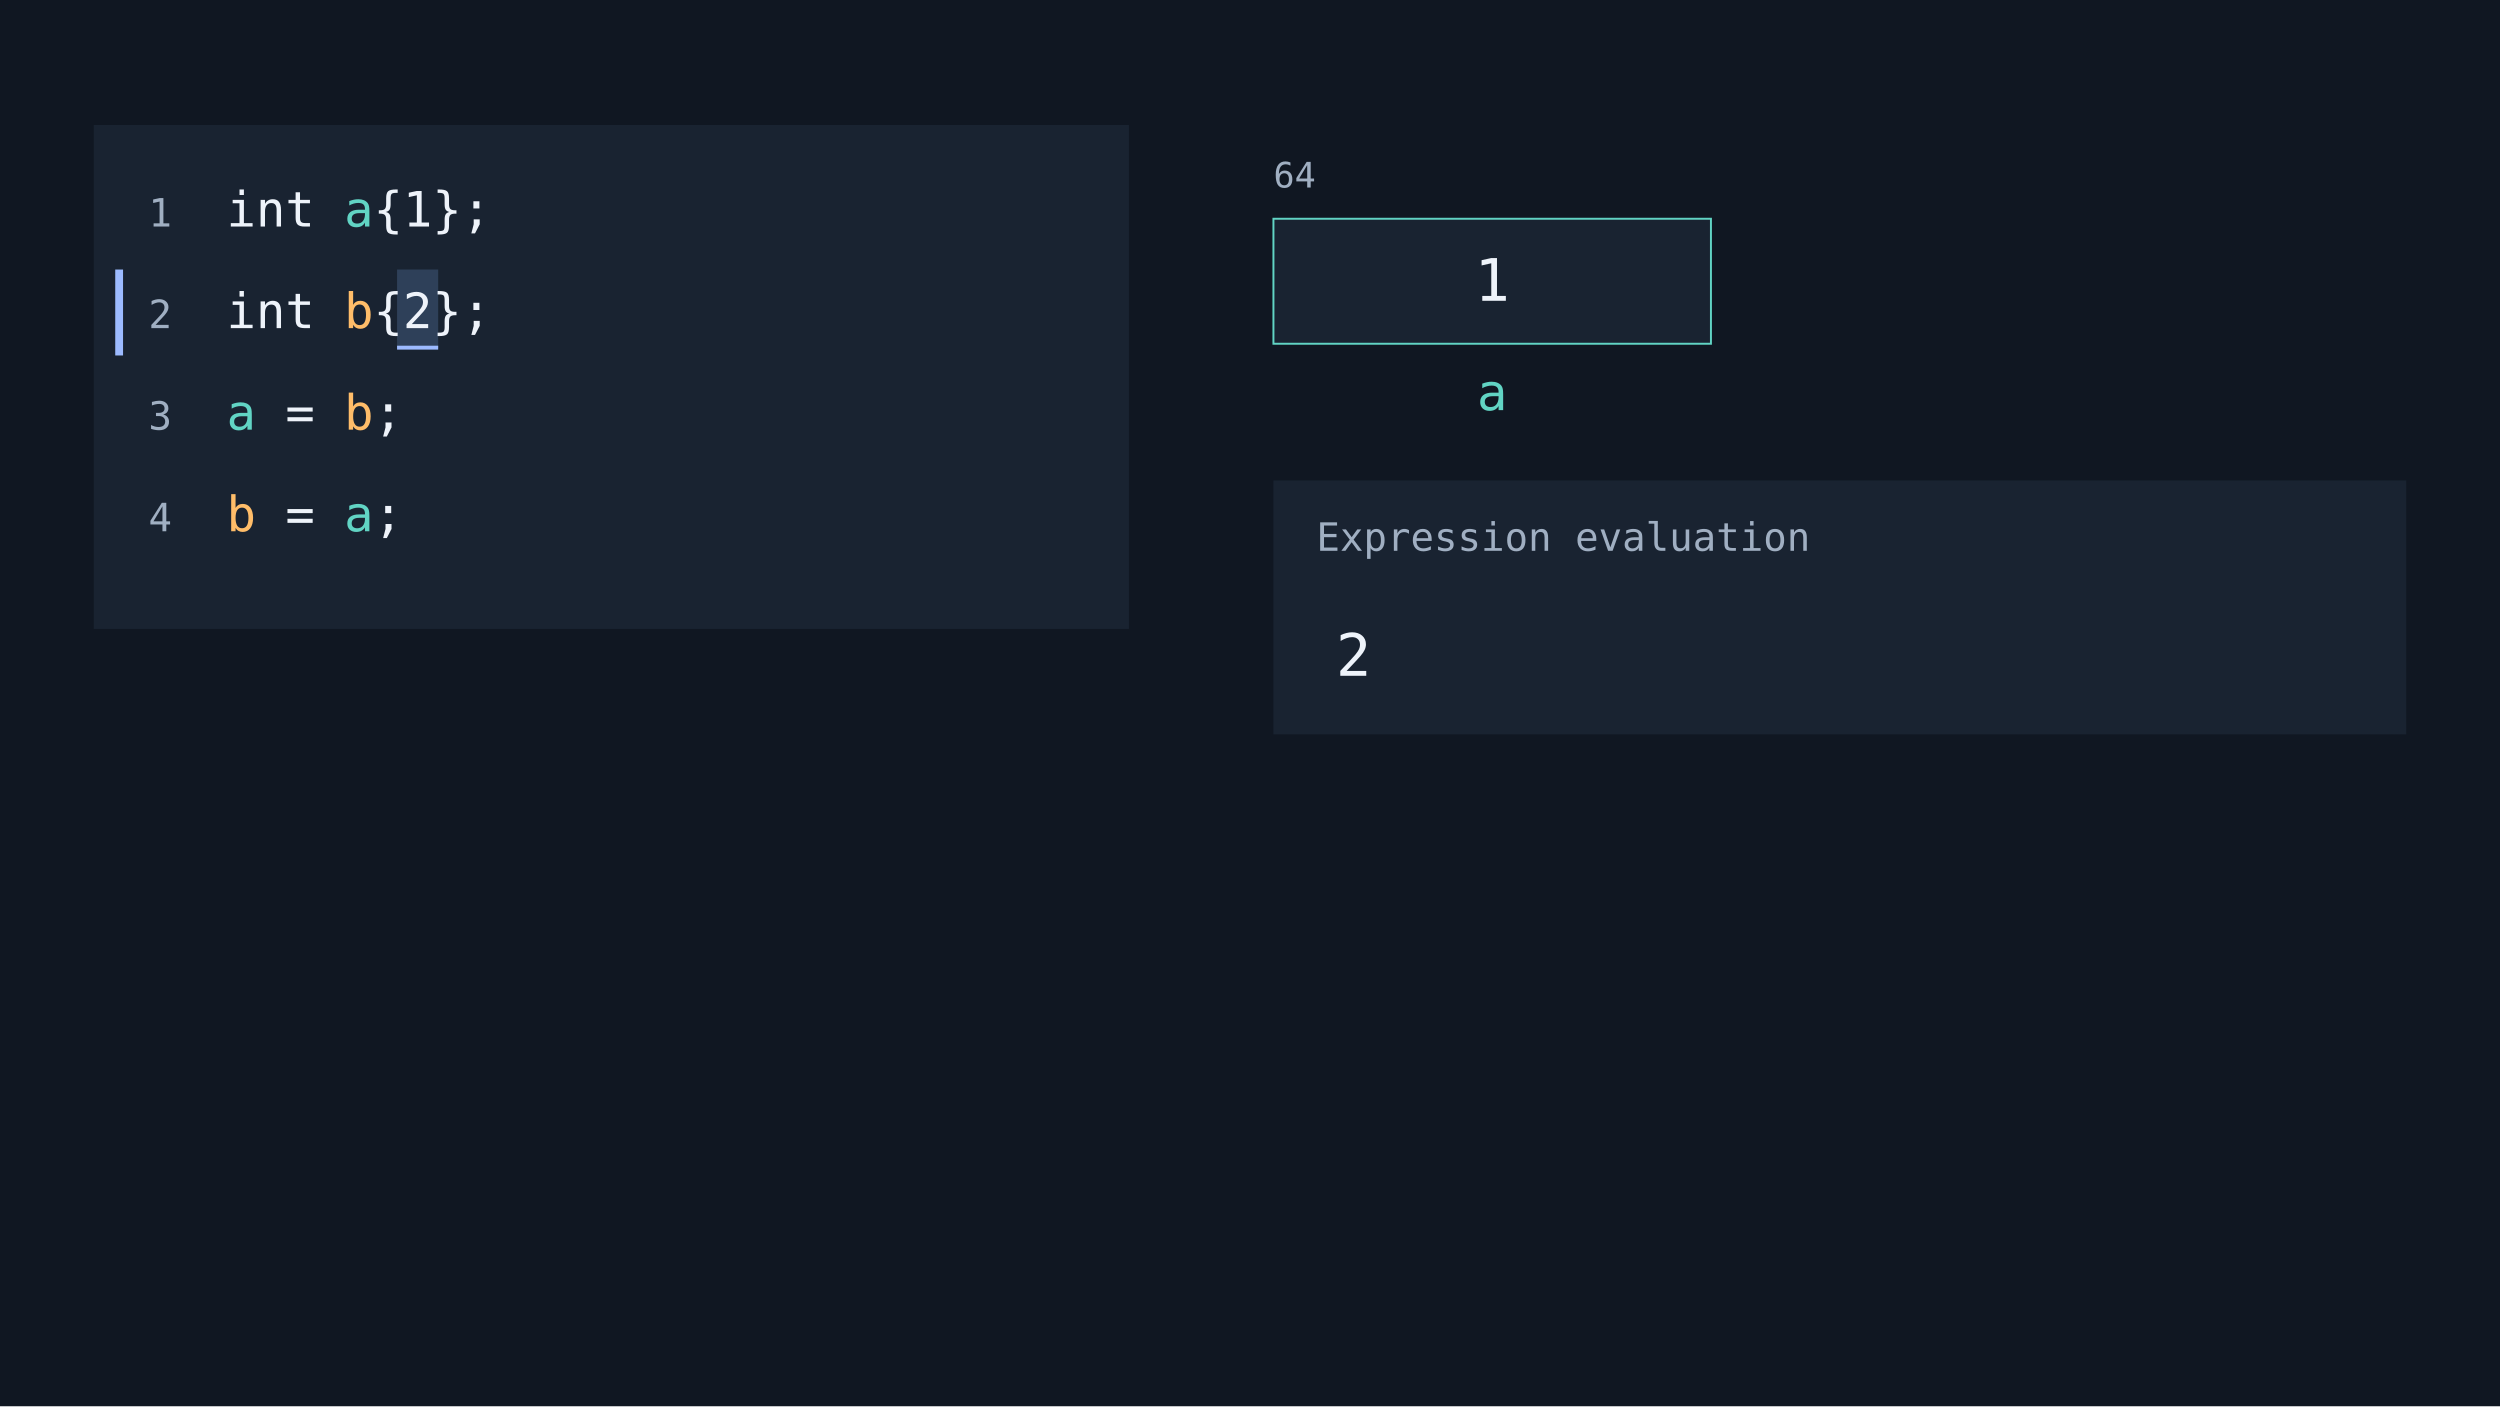
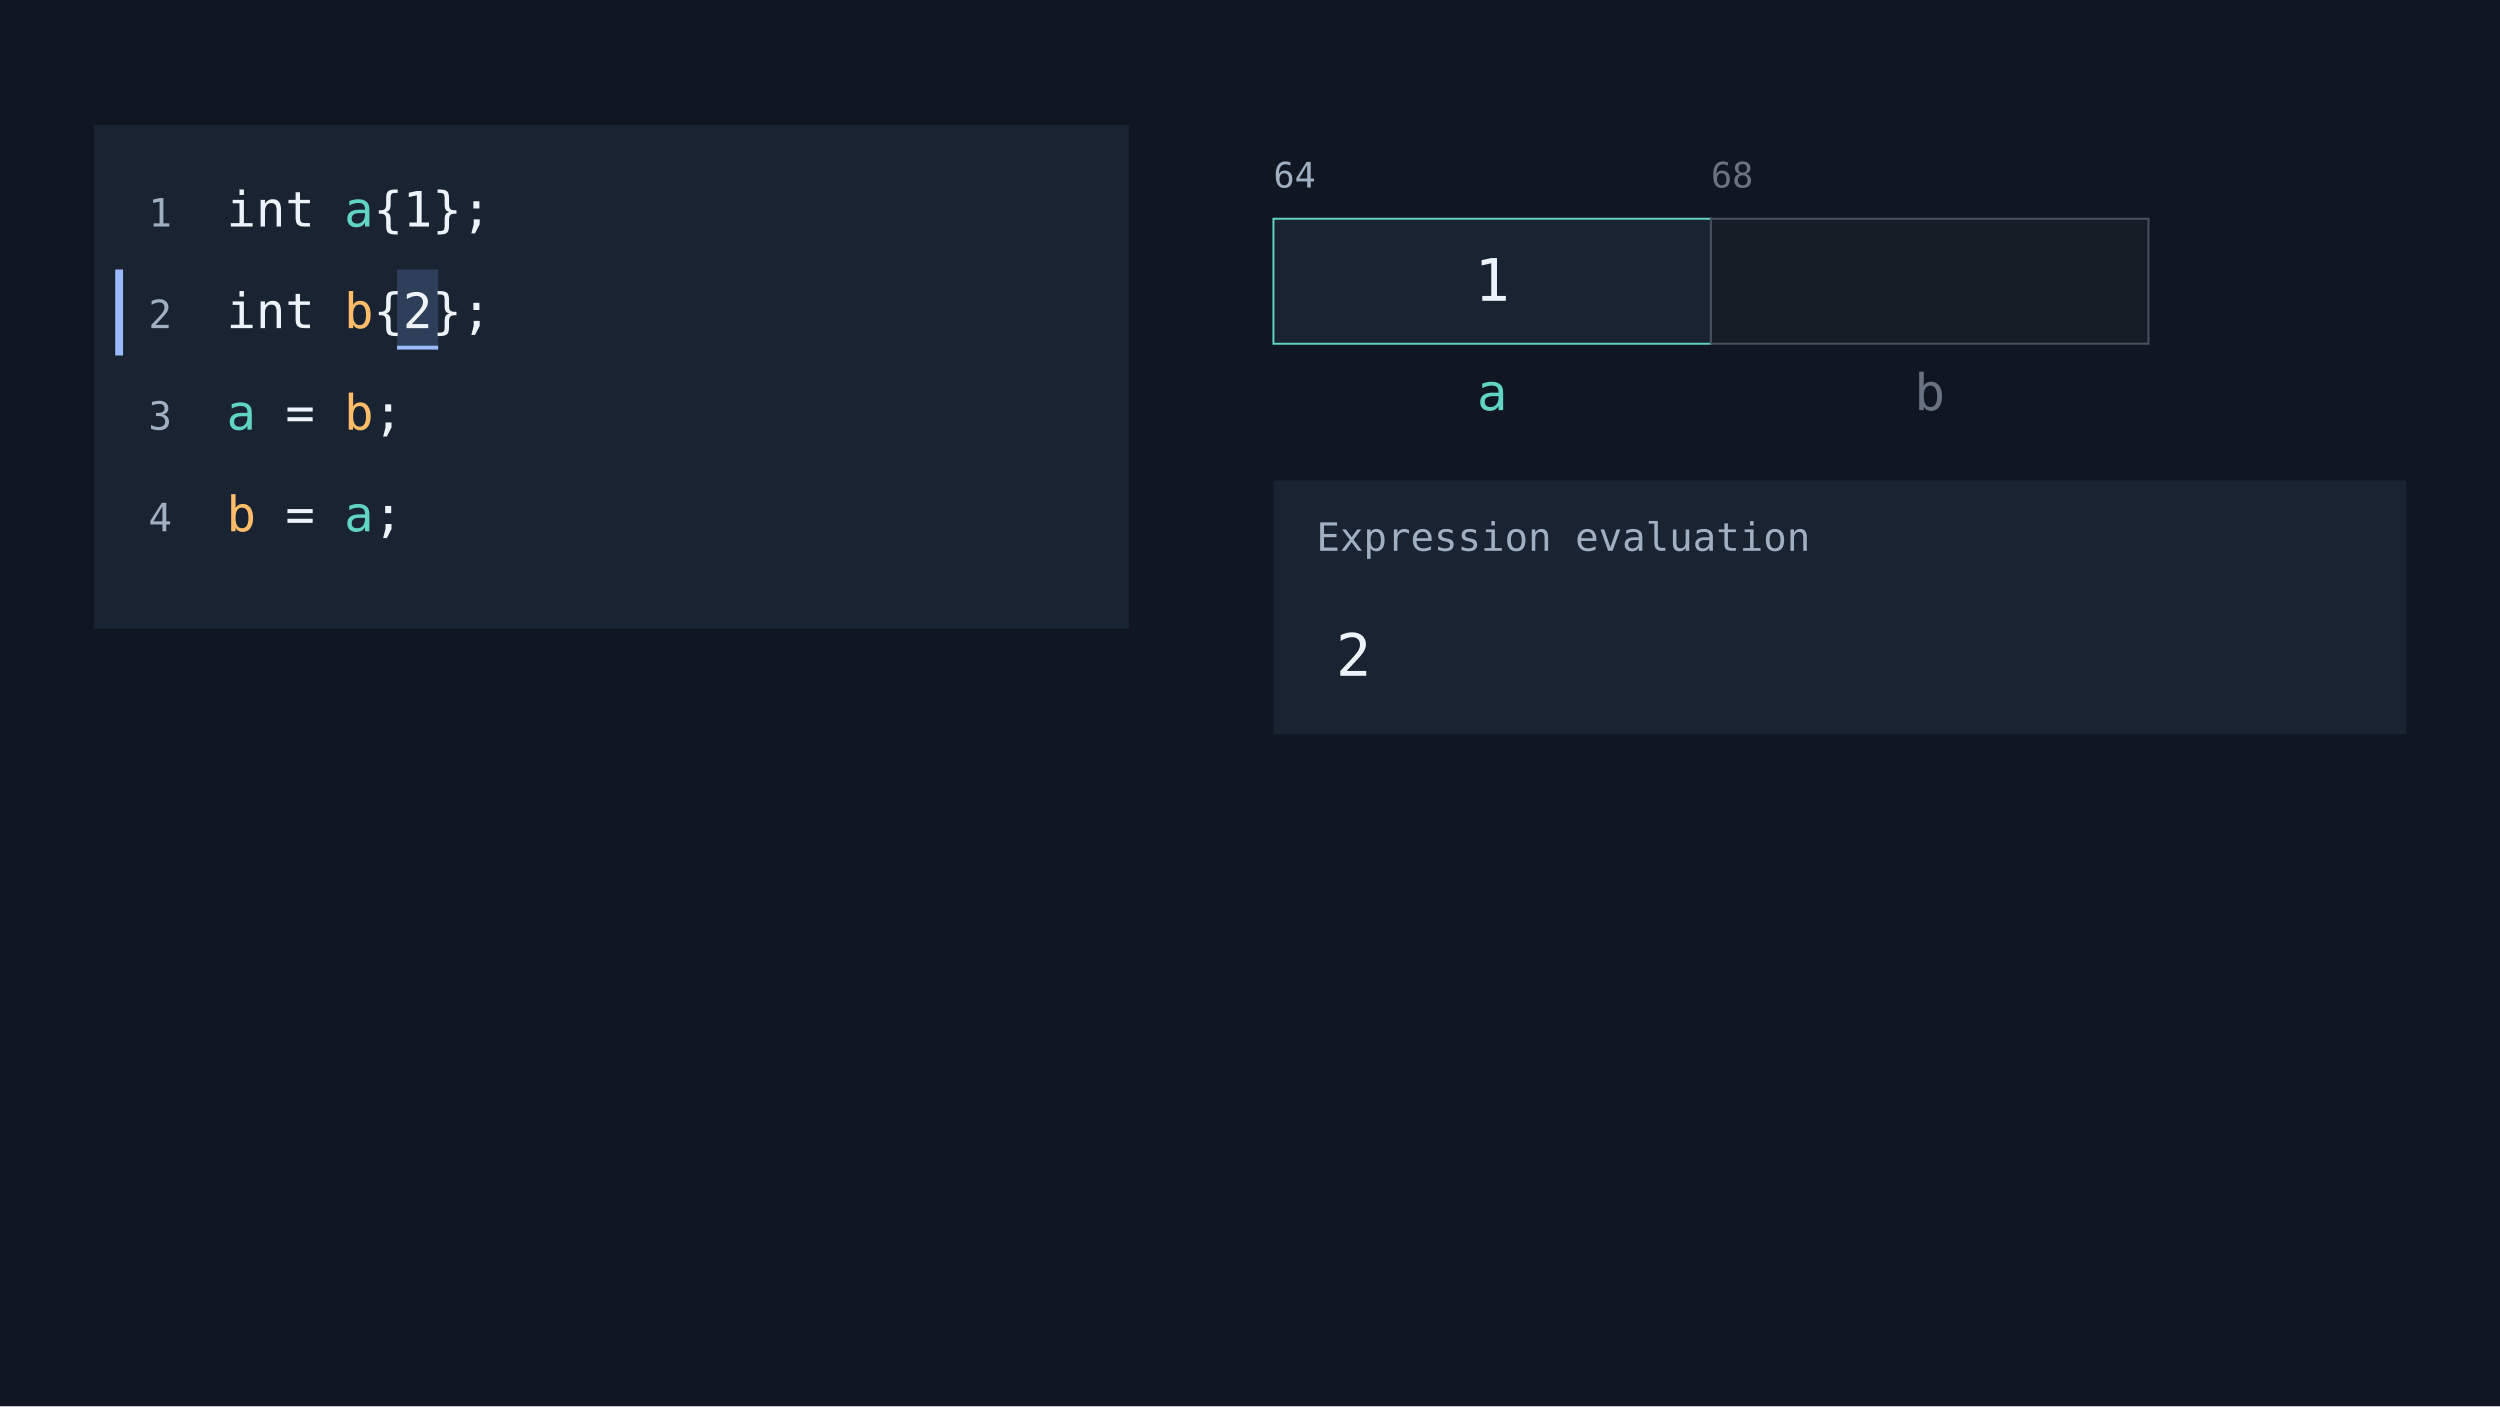
<svg xmlns="http://www.w3.org/2000/svg" viewBox="0 0 1280 720" width="1280" height="720" role="img">
  <rect x="0" y="0" width="1280" height="720" fill="#101722" stroke="none" stroke-width="1" />
  <rect x="48" y="64" width="530" height="258" fill="#192331" stroke="none" stroke-width="1" />
  <rect x="652" y="246" width="580" height="130" fill="#192331" stroke="none" stroke-width="1" />
  <text x="674" y="282" font-family="DejaVu Sans Mono,monospace" font-size="20" fill="#a0afc2" xml:space="preserve">Expression evaluation</text>
  <text x="684" y="346" font-family="DejaVu Sans Mono,monospace" font-size="30" fill="#eef3fa" xml:space="preserve">2</text>
  <text x="76" y="116" font-family="DejaVu Sans Mono,monospace" font-size="20" fill="#a0afc2" xml:space="preserve">1</text>
  <text x="116.0" y="116" font-family="DejaVu Sans Mono,monospace" font-size="25" fill="#eef3fa" xml:space="preserve">int</text>
  <text x="161.15" y="116" font-family="DejaVu Sans Mono,monospace" font-size="25" fill="#eef3fa" xml:space="preserve"> </text>
  <text x="176.2" y="116" font-family="DejaVu Sans Mono,monospace" font-size="25" fill="#61d4c4" xml:space="preserve">a</text>
  <text x="191.25" y="116" font-family="DejaVu Sans Mono,monospace" font-size="25" fill="#eef3fa" xml:space="preserve">{1};</text>
  <rect x="59" y="138" width="4" height="44" fill="#9cbaff" stroke="none" stroke-width="1" />
  <rect x="203.3" y="138" width="21.05" height="40" fill="#2e4059" stroke="none" stroke-width="1" />
  <line x1="203.3" y1="178" x2="224.35" y2="178" stroke="#9cbaff" stroke-width="2" />
  <text x="76" y="168" font-family="DejaVu Sans Mono,monospace" font-size="20" fill="#a0afc2" xml:space="preserve">2</text>
  <text x="116.0" y="168" font-family="DejaVu Sans Mono,monospace" font-size="25" fill="#eef3fa" xml:space="preserve">int</text>
  <text x="161.15" y="168" font-family="DejaVu Sans Mono,monospace" font-size="25" fill="#eef3fa" xml:space="preserve"> </text>
  <text x="176.2" y="168" font-family="DejaVu Sans Mono,monospace" font-size="25" fill="#ffbd69" xml:space="preserve">b</text>
  <text x="191.25" y="168" font-family="DejaVu Sans Mono,monospace" font-size="25" fill="#eef3fa" xml:space="preserve">{2};</text>
  <text x="76" y="220" font-family="DejaVu Sans Mono,monospace" font-size="20" fill="#a0afc2" xml:space="preserve">3</text>
  <text x="116.0" y="220" font-family="DejaVu Sans Mono,monospace" font-size="25" fill="#61d4c4" xml:space="preserve">a</text>
  <text x="131.05" y="220" font-family="DejaVu Sans Mono,monospace" font-size="25" fill="#eef3fa" xml:space="preserve"> = </text>
  <text x="176.2" y="220" font-family="DejaVu Sans Mono,monospace" font-size="25" fill="#ffbd69" xml:space="preserve">b</text>
  <text x="191.25" y="220" font-family="DejaVu Sans Mono,monospace" font-size="25" fill="#eef3fa" xml:space="preserve">;</text>
  <text x="76" y="272" font-family="DejaVu Sans Mono,monospace" font-size="20" fill="#a0afc2" xml:space="preserve">4</text>
  <text x="116.0" y="272" font-family="DejaVu Sans Mono,monospace" font-size="25" fill="#ffbd69" xml:space="preserve">b</text>
  <text x="131.05" y="272" font-family="DejaVu Sans Mono,monospace" font-size="25" fill="#eef3fa" xml:space="preserve"> = </text>
  <text x="176.2" y="272" font-family="DejaVu Sans Mono,monospace" font-size="25" fill="#61d4c4" xml:space="preserve">a</text>
  <text x="191.25" y="272" font-family="DejaVu Sans Mono,monospace" font-size="25" fill="#eef3fa" xml:space="preserve">;</text>
  <text x="652" y="96" font-family="DejaVu Sans Mono,monospace" font-size="18" fill="#a0afc2" xml:space="preserve">64</text>
  <text x="756.174" y="210" font-family="DejaVu Sans Mono,monospace" font-size="26" fill="#61d4c4" xml:space="preserve">a</text>
  <rect x="652" y="112" width="224.0" height="64" fill="#192331" stroke="#61d4c4" stroke-width="1" />
  <text x="754.97" y="154" font-family="DejaVu Sans Mono,monospace" font-size="30" fill="#eef3fa" xml:space="preserve">1</text>
+   <rect x="876.0" y="112" width="224.0" height="64" fill="#171d27" stroke="#47515f" stroke-width="1" />
+   <text x="876.0" y="96" font-family="DejaVu Sans Mono,monospace" font-size="18" fill="#697382" xml:space="preserve">68</text>
+   <text x="980.174" y="210" font-family="DejaVu Sans Mono,monospace" font-size="26" fill="#697382" xml:space="preserve">b</text>
</svg>
